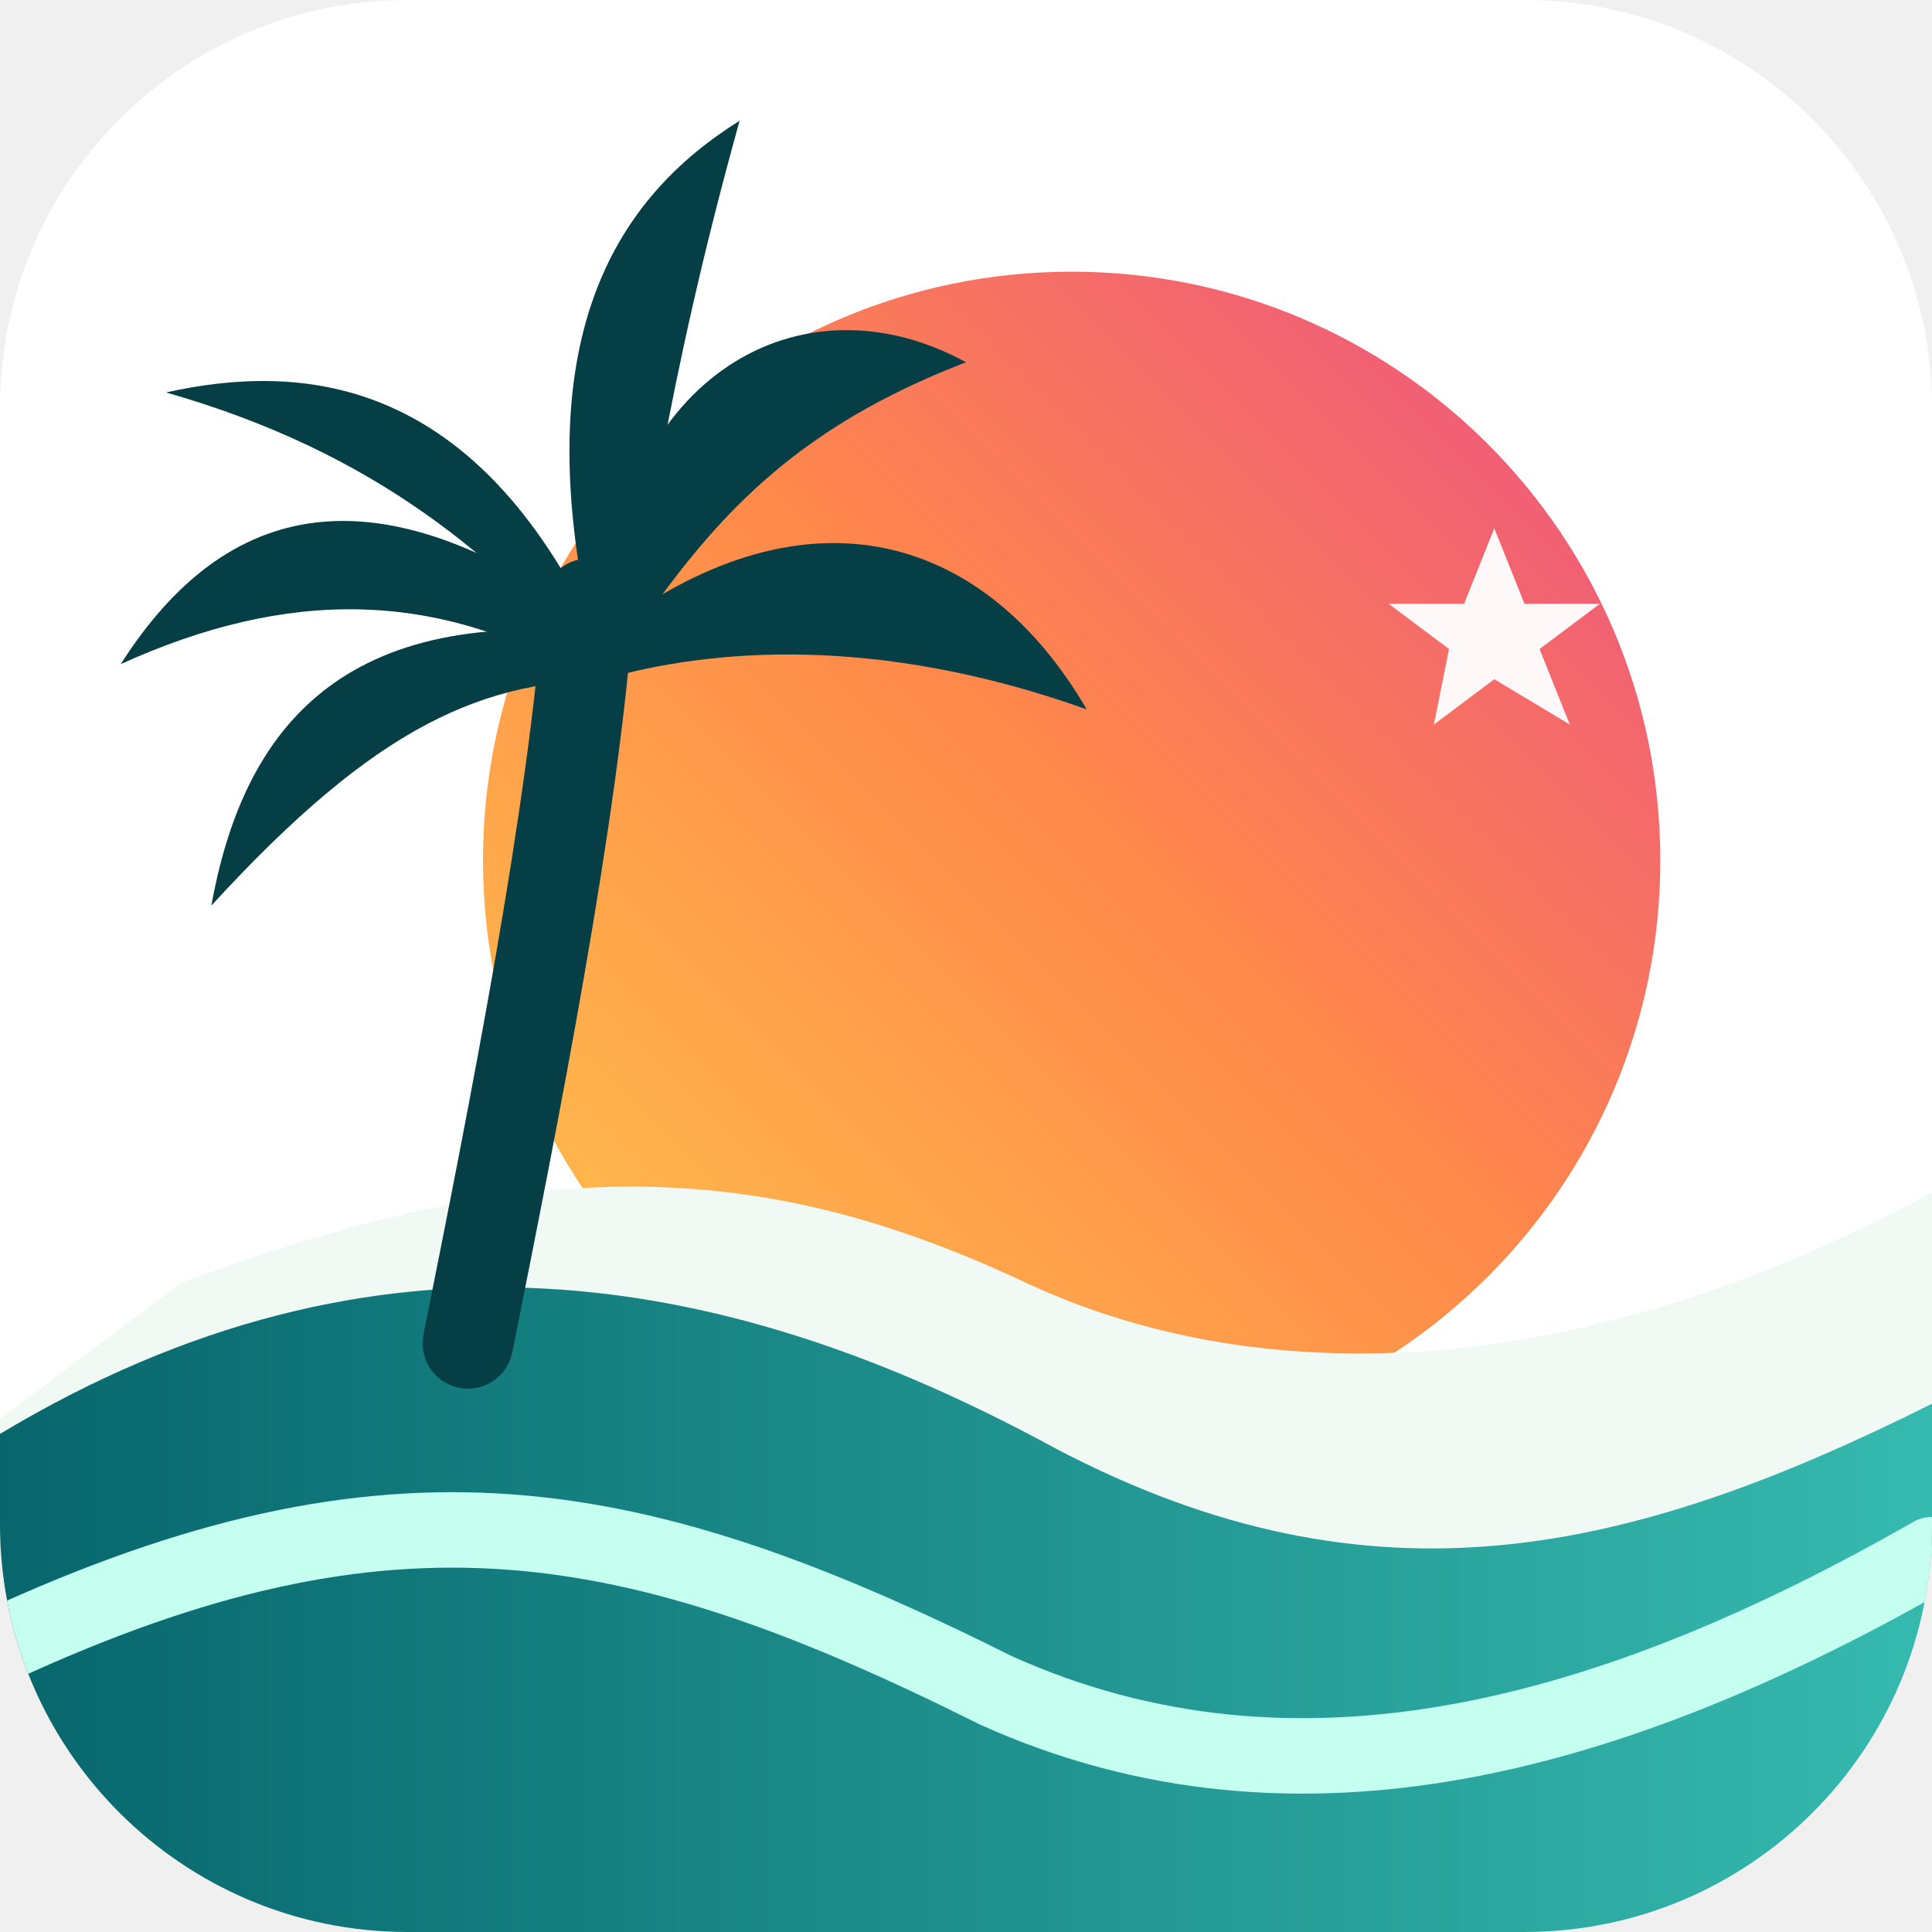
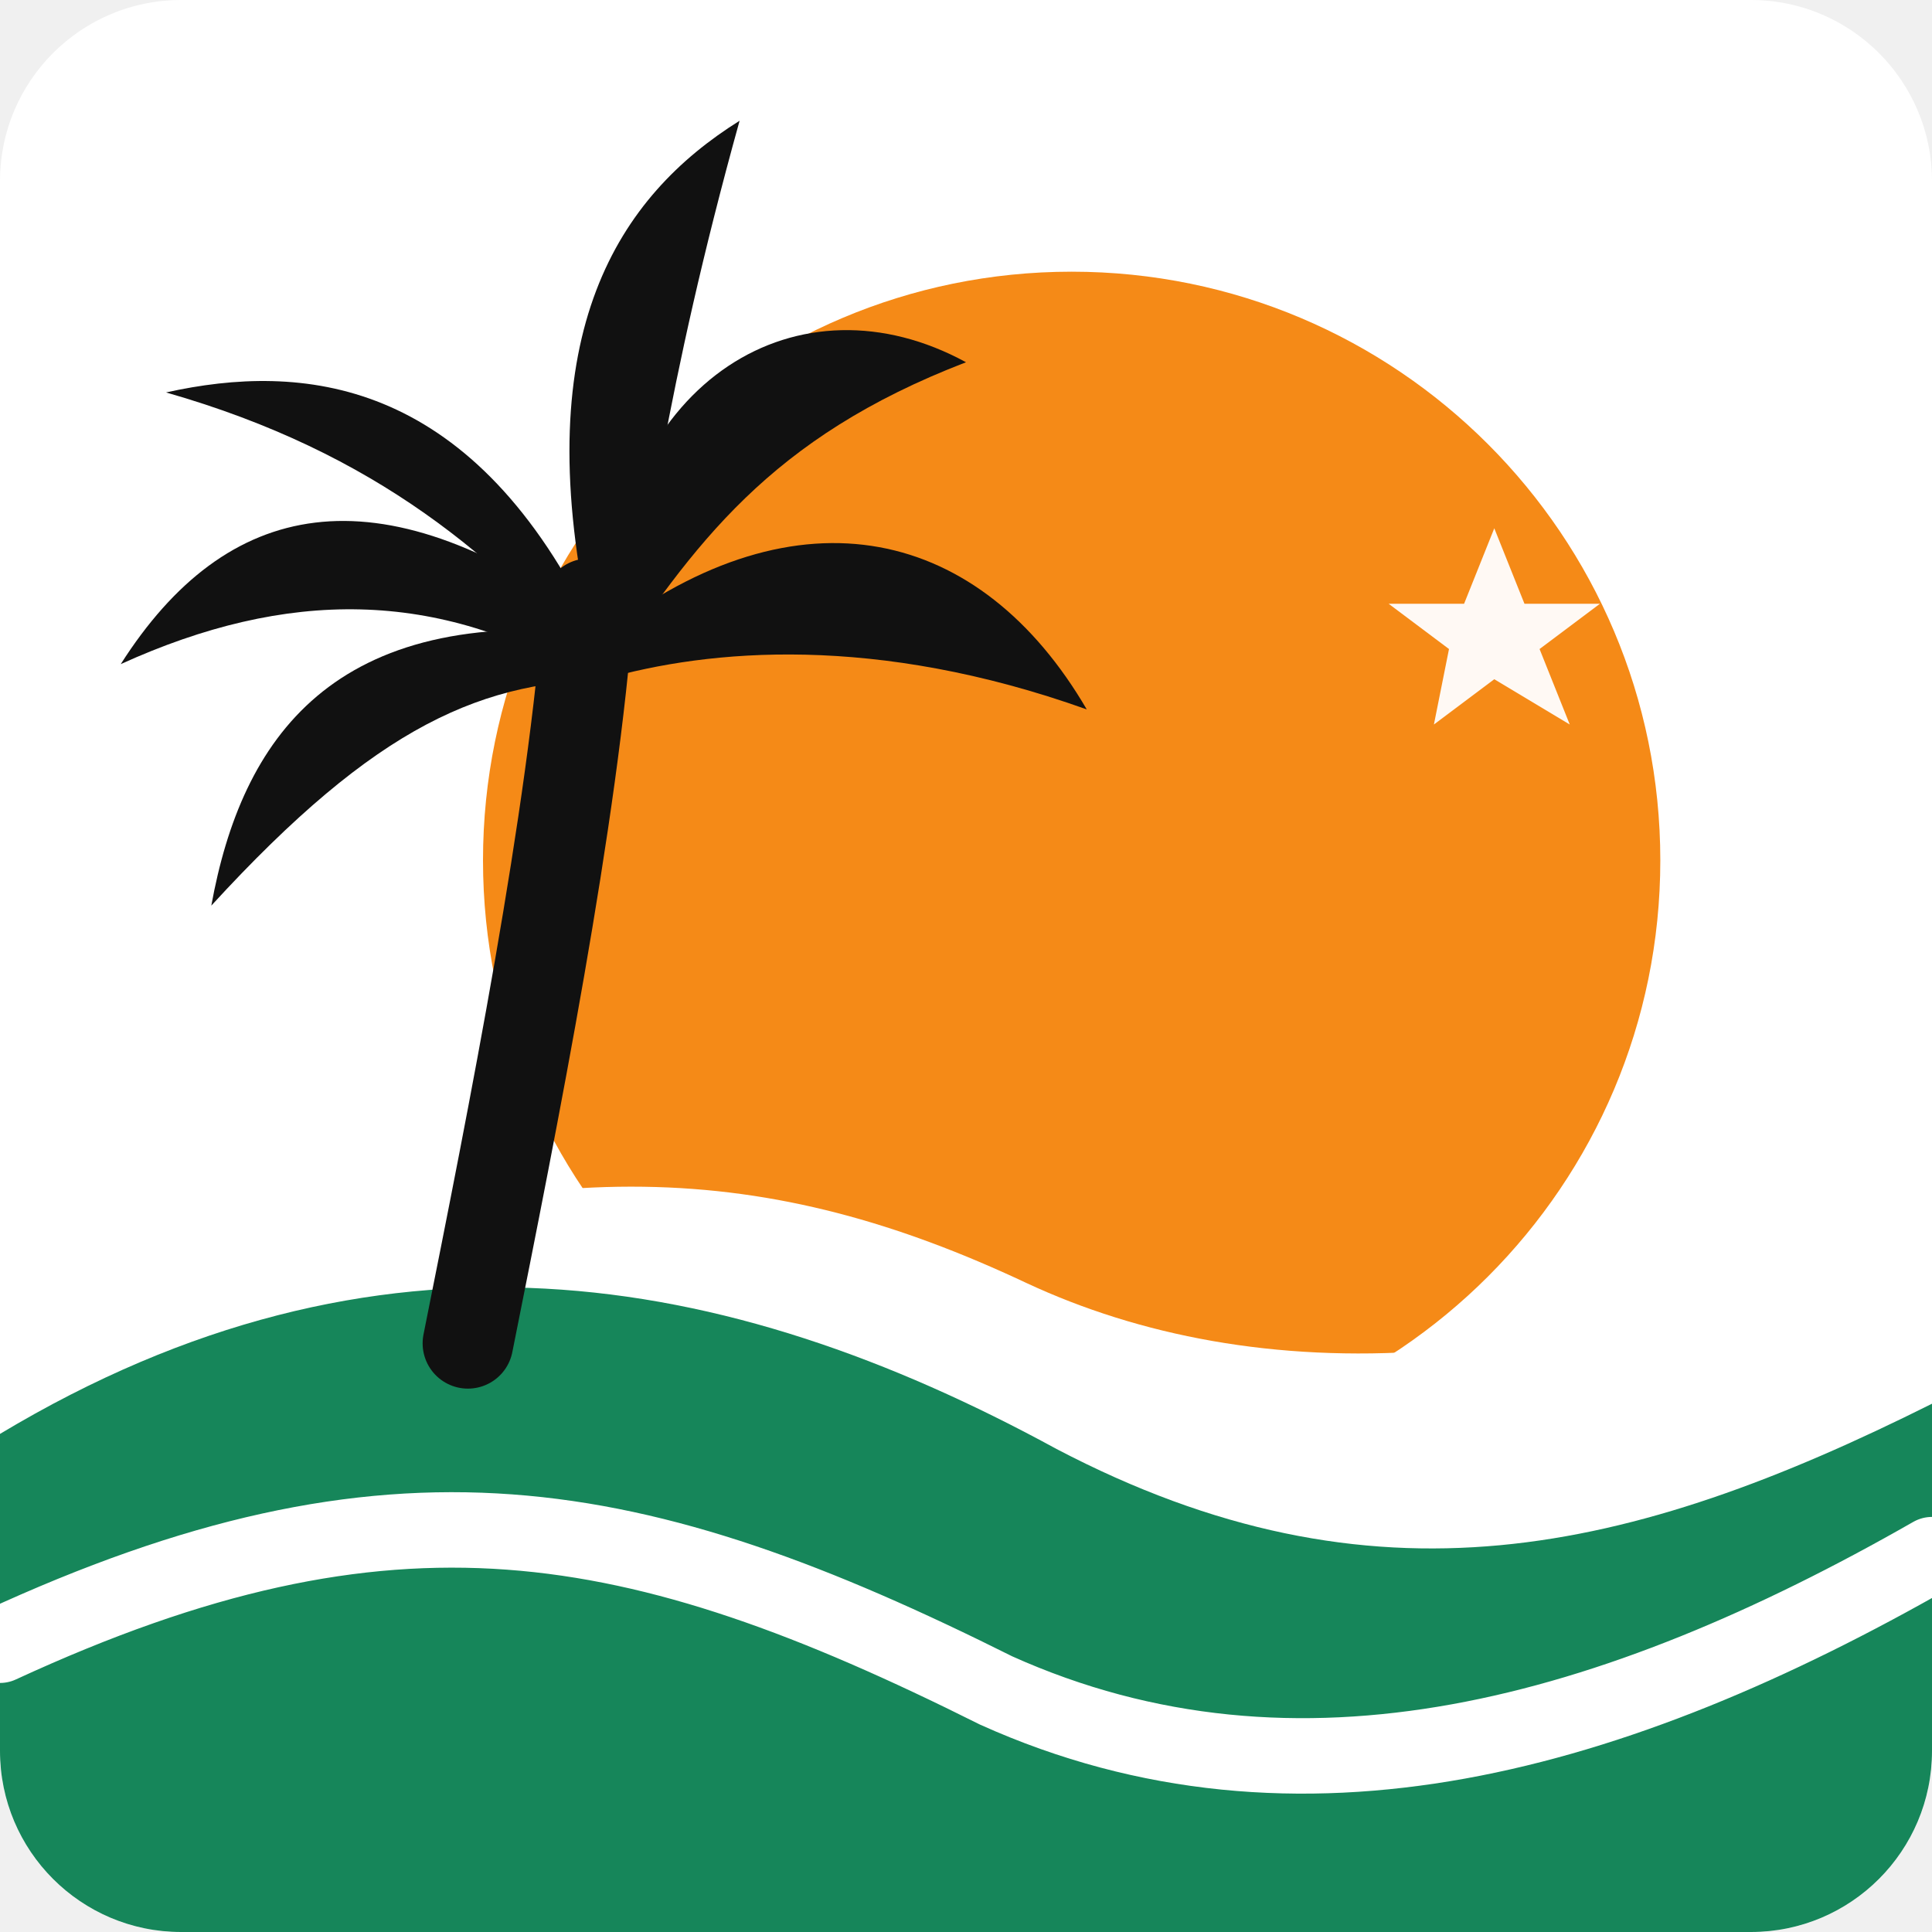
<svg xmlns="http://www.w3.org/2000/svg" viewBox="0 0 128 128" role="img" aria-label="TORREMOLINOS symbol — Mediterranean sun, palm tree and sea">
  <defs>
-     <linearGradient id="sun" x1="0" y1="1" x2="1" y2="0">
-       <stop stop-color="#FFC84D" />
-       <stop offset=".52" stop-color="#FF894A" />
-       <stop offset="1" stop-color="#EA4D88" />
-     </linearGradient>
-     <linearGradient id="sea" x1="0" y1="0" x2="1" y2="0">
-       <stop stop-color="#07666C" />
-       <stop offset="1" stop-color="#36BAAF" />
-     </linearGradient>
    <clipPath id="square">
-       <rect width="128" height="128" rx="27" />
+       <rect width="128" height="128" rx="12" />
    </clipPath>
  </defs>
  <g clip-path="url(#square)">
    <rect width="128" height="128" fill="#FFFFFF" />
-     <circle cx="71" cy="57" r="39" fill="url(#sun)" />
-     <path d="M12 85C36 76 51 77 68 85C83 92 104 92 128 79V128H0V94Z" fill="#F1F9F5" />
-     <path d="M0 95C25 80 48 84 70 96C91 107 108 103 128 93V128H0Z" fill="url(#sea)" />
-     <path d="M0 109C26 97 42 100 66 112C86 121 107 115 128 103" stroke="#C5FFF0" stroke-width="5" stroke-linecap="round" fill="none" />
-     <path d="M31 89C34 74 38 54 39 40" stroke="#063E45" stroke-width="6" stroke-linecap="round" fill="none" />
-     <g fill="#063E45">
+     <circle cx="71" cy="57" r="39" fill="#F58A17" />
+     <path d="M12 85C36 76 51 77 68 85C83 92 104 92 128 79V128H0V94Z" fill="#FFFFFF" />
+     <path d="M0 95C25 80 48 84 70 96C91 107 108 103 128 93V128H0Z" fill="#16865A" />
+     <path d="M0 109C26 97 42 100 66 112C86 121 107 115 128 103" stroke="#FFFFFF" stroke-width="5" stroke-linecap="round" fill="none" />
+     <path d="M31 89C34 74 38 54 39 40" stroke="#111111" stroke-width="6" stroke-linecap="round" fill="none" />
+     <g fill="#111111">
      <path d="M39 41C25 31 15 33 8 44C19 39 29 39 39 45Z" />
      <path d="M39 41C31 25 20 24 11 26C25 30 33 37 40 45Z" />
      <path d="M40 41C41 25 53 18 64 24C51 29 46 36 40 45Z" />
      <path d="M40 42C53 32 65 35 72 47C58 42 47 43 40 45Z" />
      <path d="M39 41C35 22 41 13 49 8C44 26 43 36 41 46Z" />
      <path d="M40 42C22 40 16 49 14 60C25 48 32 45 41 45Z" />
    </g>
    <path d="M99 35L101 40L106 40L102 43L104 48L99 45L95 48L96 43L92 40L97 40Z" fill="#fff" opacity=".95" />
  </g>
</svg>
